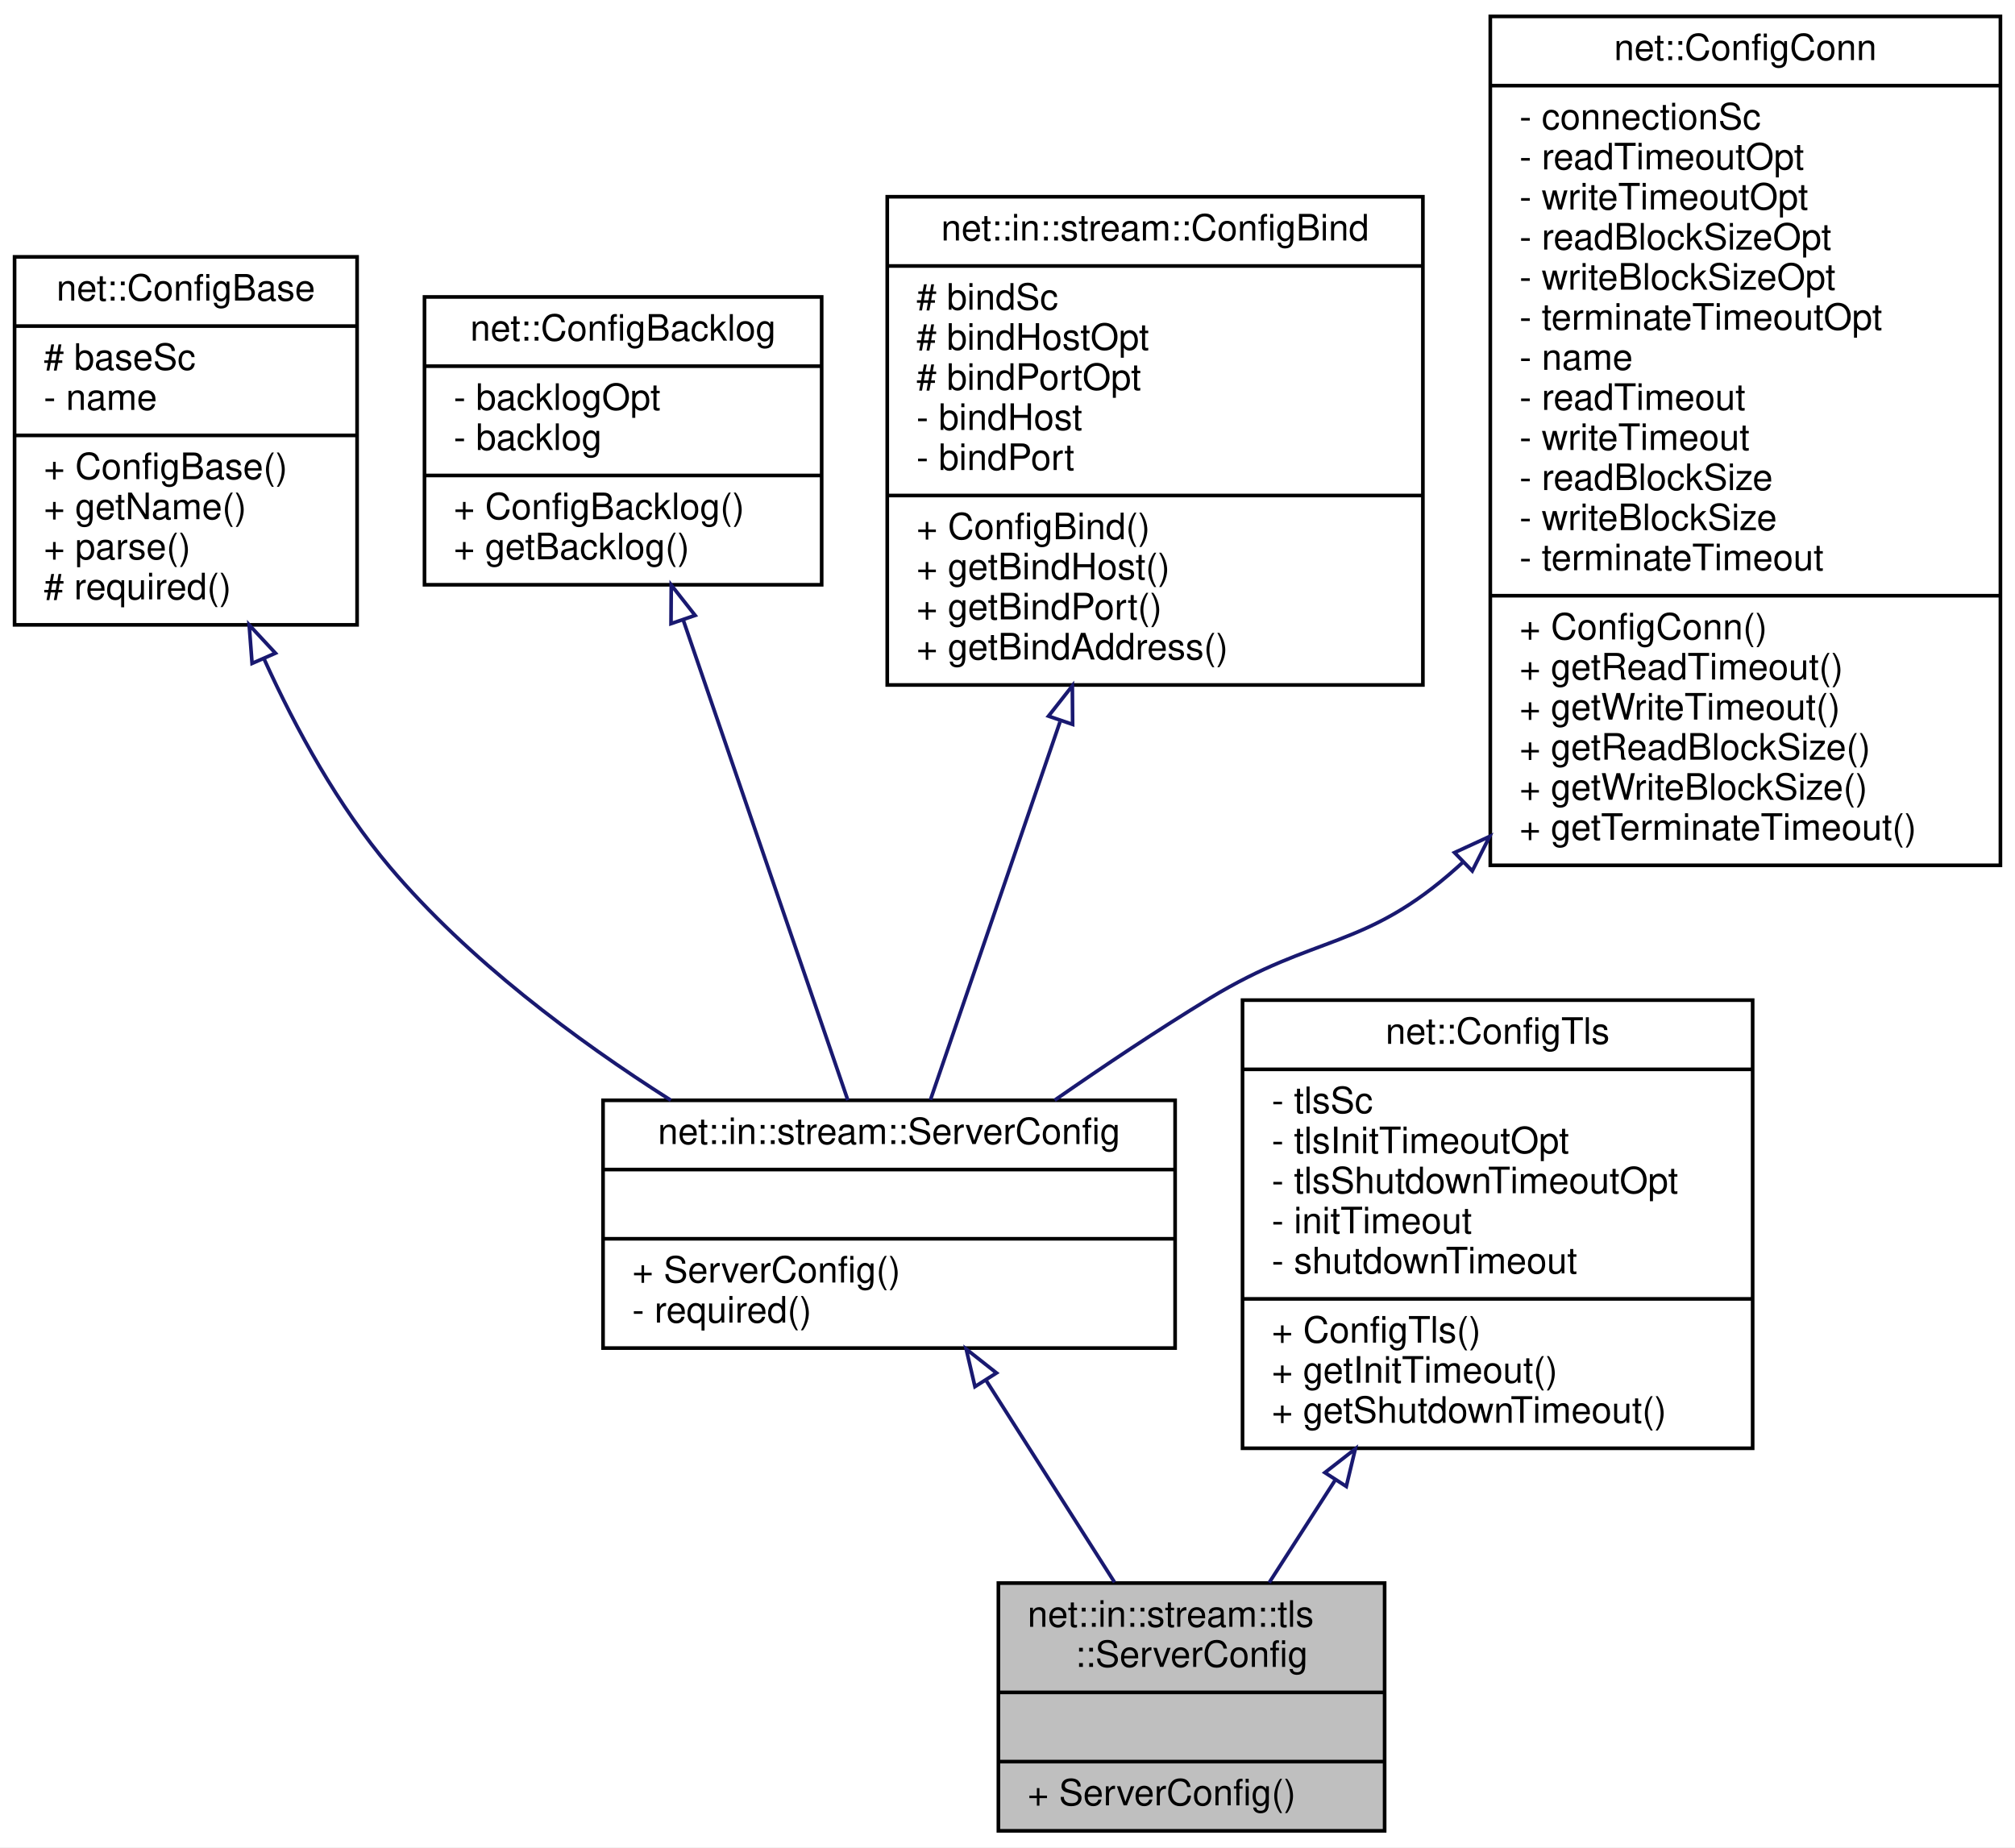
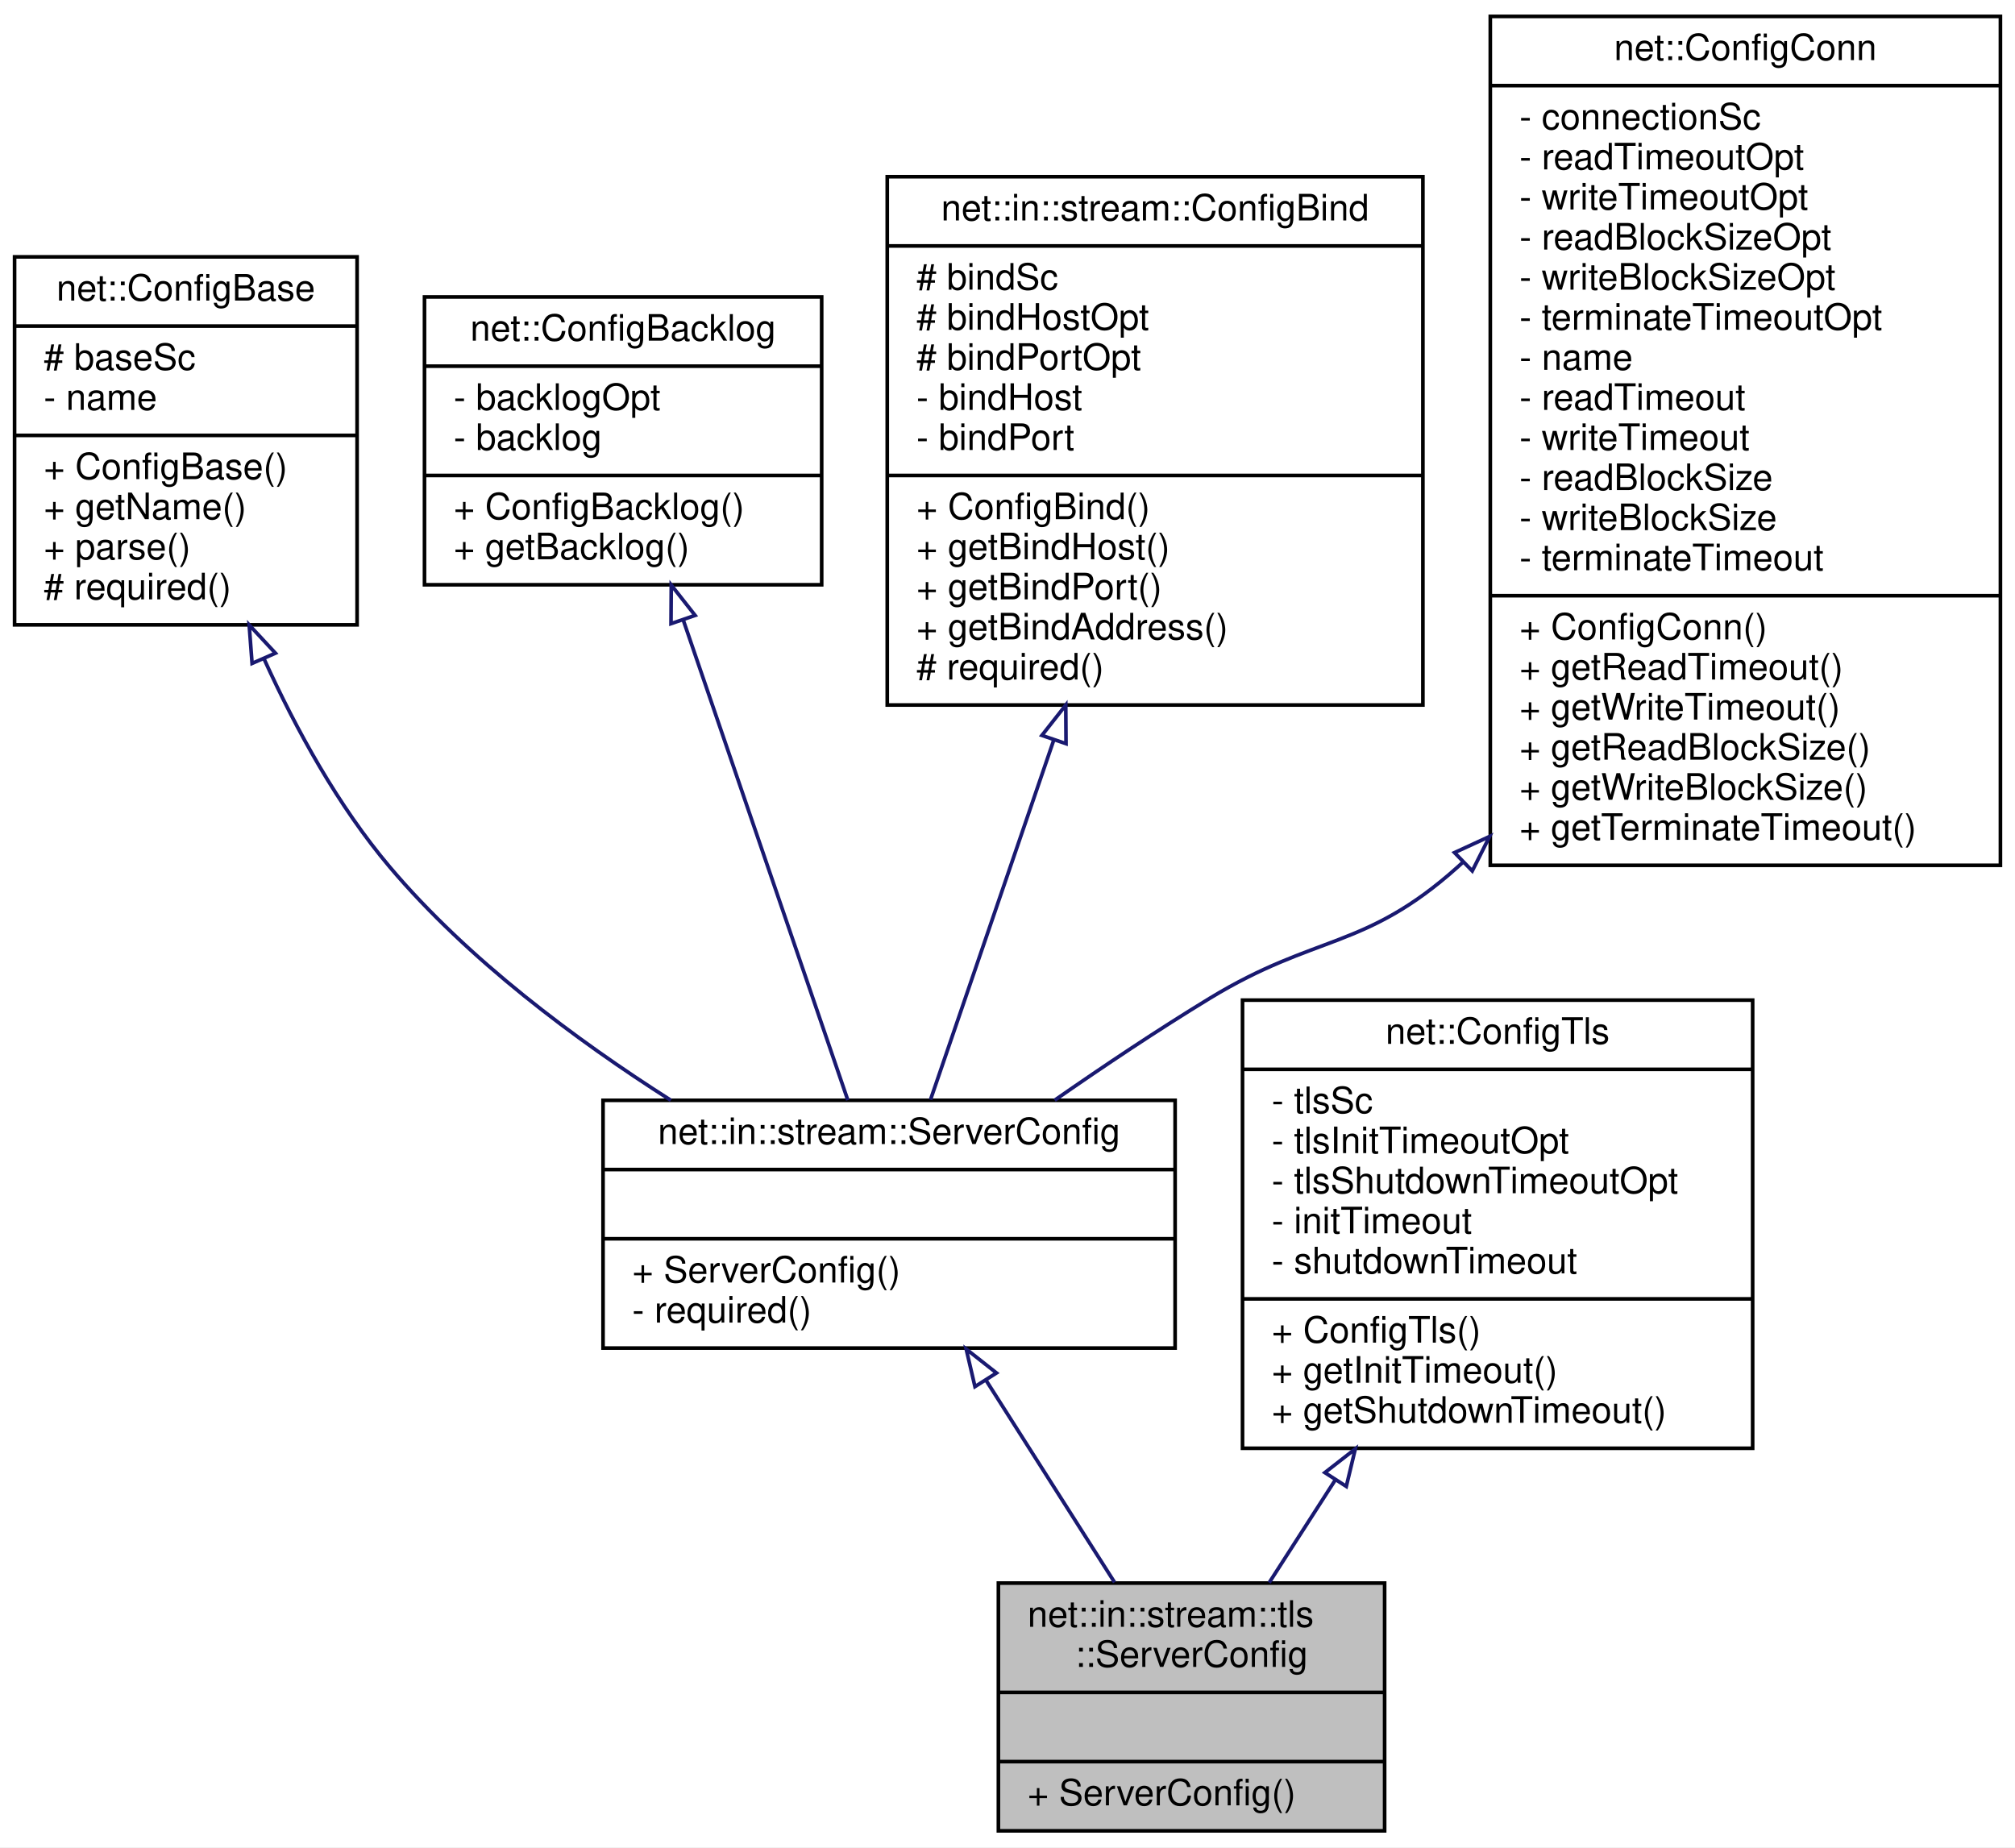
<svg xmlns="http://www.w3.org/2000/svg" xmlns:xlink="http://www.w3.org/1999/xlink" width="553pt" height="507pt" viewBox="0.00 0.00 553.00 507.00">
  <g id="graph0" class="graph" transform="scale(1 1) rotate(0) translate(4 503)">
    <polygon fill="white" stroke="transparent" points="-4,4 -4,-503 549,-503 549,4 -4,4" />
    <g id="node1" class="node">
      <g id="a_node1">
        <a xlink:title=" ">
          <polygon fill="#bfbfbf" stroke="black" points="270,-0.5 270,-68.5 376,-68.5 376,-0.5 270,-0.5" />
          <text text-anchor="start" x="278" y="-56.5" font-family="Helvetica,sans-Serif" font-size="10.00">net::in::stream::tls</text>
          <text text-anchor="middle" x="323" y="-45.5" font-family="Helvetica,sans-Serif" font-size="10.00">::ServerConfig</text>
          <polyline fill="none" stroke="black" points="270,-38.5 376,-38.5 " />
          <text text-anchor="middle" x="323" y="-26.5" font-family="Helvetica,sans-Serif" font-size="10.00"> </text>
          <polyline fill="none" stroke="black" points="270,-19.5 376,-19.5 " />
          <text text-anchor="start" x="278" y="-7.5" font-family="Helvetica,sans-Serif" font-size="10.00">+ ServerConfig()</text>
        </a>
      </g>
    </g>
    <g id="node2" class="node">
      <g id="a_node2">
        <a xlink:href="classnet_1_1in_1_1stream_1_1_server_config.html" target="_top" xlink:title=" ">
          <polygon fill="white" stroke="black" points="161.5,-133 161.5,-201 318.5,-201 318.5,-133 161.5,-133" />
          <text text-anchor="middle" x="240" y="-189" font-family="Helvetica,sans-Serif" font-size="10.00">net::in::stream::ServerConfig</text>
          <polyline fill="none" stroke="black" points="161.5,-182 318.5,-182 " />
          <text text-anchor="middle" x="240" y="-170" font-family="Helvetica,sans-Serif" font-size="10.00"> </text>
          <polyline fill="none" stroke="black" points="161.5,-163 318.5,-163 " />
          <text text-anchor="start" x="169.5" y="-151" font-family="Helvetica,sans-Serif" font-size="10.00">+ ServerConfig()</text>
          <text text-anchor="start" x="169.5" y="-140" font-family="Helvetica,sans-Serif" font-size="10.00">- required()</text>
        </a>
      </g>
    </g>
    <g id="edge1" class="edge">
      <path fill="none" stroke="midnightblue" d="M266.6,-124.17C278.01,-106.23 291.15,-85.57 301.88,-68.71" />
      <polygon fill="none" stroke="midnightblue" points="263.57,-122.42 261.16,-132.73 269.48,-126.17 263.57,-122.42" />
    </g>
    <g id="node3" class="node">
      <g id="a_node3">
        <a xlink:href="classnet_1_1_config_base.html" target="_top" xlink:title=" ">
          <polygon fill="white" stroke="black" points="0,-331.5 0,-432.5 94,-432.5 94,-331.5 0,-331.5" />
          <text text-anchor="middle" x="47" y="-420.5" font-family="Helvetica,sans-Serif" font-size="10.00">net::ConfigBase</text>
          <polyline fill="none" stroke="black" points="0,-413.5 94,-413.5 " />
          <text text-anchor="start" x="8" y="-401.5" font-family="Helvetica,sans-Serif" font-size="10.00"># baseSc</text>
          <text text-anchor="start" x="8" y="-390.5" font-family="Helvetica,sans-Serif" font-size="10.00">- name</text>
          <polyline fill="none" stroke="black" points="0,-383.5 94,-383.5 " />
          <text text-anchor="start" x="8" y="-371.5" font-family="Helvetica,sans-Serif" font-size="10.00">+ ConfigBase()</text>
          <text text-anchor="start" x="8" y="-360.5" font-family="Helvetica,sans-Serif" font-size="10.00">+ getName()</text>
          <text text-anchor="start" x="8" y="-349.5" font-family="Helvetica,sans-Serif" font-size="10.00">+ parse()</text>
          <text text-anchor="start" x="8" y="-338.5" font-family="Helvetica,sans-Serif" font-size="10.00"># required()</text>
        </a>
      </g>
    </g>
    <g id="edge2" class="edge">
      <path fill="none" stroke="midnightblue" d="M68.5,-322.08C77.33,-302.64 88.85,-281.73 103,-265 124.46,-239.64 153.97,-217.63 180.11,-201.01" />
      <polygon fill="none" stroke="midnightblue" points="65.18,-320.92 64.38,-331.49 71.59,-323.73 65.18,-320.92" />
    </g>
    <g id="node4" class="node">
      <g id="a_node4">
        <a xlink:href="classnet_1_1_config_backlog.html" target="_top" xlink:title=" ">
          <polygon fill="white" stroke="black" points="112.5,-342.5 112.5,-421.5 221.5,-421.5 221.5,-342.5 112.5,-342.5" />
          <text text-anchor="middle" x="167" y="-409.5" font-family="Helvetica,sans-Serif" font-size="10.00">net::ConfigBacklog</text>
          <polyline fill="none" stroke="black" points="112.5,-402.5 221.5,-402.5 " />
          <text text-anchor="start" x="120.5" y="-390.5" font-family="Helvetica,sans-Serif" font-size="10.00">- backlogOpt</text>
          <text text-anchor="start" x="120.5" y="-379.5" font-family="Helvetica,sans-Serif" font-size="10.00">- backlog</text>
          <polyline fill="none" stroke="black" points="112.5,-372.5 221.5,-372.5 " />
          <text text-anchor="start" x="120.5" y="-360.5" font-family="Helvetica,sans-Serif" font-size="10.00">+ ConfigBacklog()</text>
          <text text-anchor="start" x="120.5" y="-349.5" font-family="Helvetica,sans-Serif" font-size="10.00">+ getBacklog()</text>
        </a>
      </g>
    </g>
    <g id="edge3" class="edge">
      <path fill="none" stroke="midnightblue" d="M183.51,-332.83C197.3,-292.6 216.58,-236.33 228.68,-201.04" />
      <polygon fill="none" stroke="midnightblue" points="180.15,-331.83 180.22,-342.43 186.77,-334.1 180.15,-331.83" />
    </g>
    <g id="node5" class="node">
      <g id="a_node5">
        <a xlink:href="classnet_1_1in_1_1stream_1_1_config_bind.html" target="_top" xlink:title=" ">
-           <polygon fill="white" stroke="black" points="239.5,-315 239.5,-449 386.5,-449 386.5,-315 239.5,-315" />
-           <text text-anchor="middle" x="313" y="-437" font-family="Helvetica,sans-Serif" font-size="10.00">net::in::stream::ConfigBind</text>
-           <polyline fill="none" stroke="black" points="239.5,-430 386.5,-430 " />
-           <text text-anchor="start" x="247.5" y="-418" font-family="Helvetica,sans-Serif" font-size="10.00"># bindSc</text>
-           <text text-anchor="start" x="247.5" y="-407" font-family="Helvetica,sans-Serif" font-size="10.00"># bindHostOpt</text>
-           <text text-anchor="start" x="247.5" y="-396" font-family="Helvetica,sans-Serif" font-size="10.00"># bindPortOpt</text>
-           <text text-anchor="start" x="247.5" y="-385" font-family="Helvetica,sans-Serif" font-size="10.00">- bindHost</text>
-           <text text-anchor="start" x="247.5" y="-374" font-family="Helvetica,sans-Serif" font-size="10.00">- bindPort</text>
-           <polyline fill="none" stroke="black" points="239.5,-367 386.5,-367 " />
-           <text text-anchor="start" x="247.5" y="-355" font-family="Helvetica,sans-Serif" font-size="10.00">+ ConfigBind()</text>
-           <text text-anchor="start" x="247.5" y="-344" font-family="Helvetica,sans-Serif" font-size="10.00">+ getBindHost()</text>
-           <text text-anchor="start" x="247.5" y="-333" font-family="Helvetica,sans-Serif" font-size="10.00">+ getBindPort()</text>
-           <text text-anchor="start" x="247.5" y="-322" font-family="Helvetica,sans-Serif" font-size="10.00">+ getBindAddress()</text>
+           <polygon fill="white" stroke="black" points="239.5,-309.5 239.5,-454.5 386.5,-454.5 386.5,-309.5 239.5,-309.5" />
+           <text text-anchor="middle" x="313" y="-442.5" font-family="Helvetica,sans-Serif" font-size="10.00">net::in::stream::ConfigBind</text>
+           <polyline fill="none" stroke="black" points="239.5,-435.5 386.5,-435.5 " />
+           <text text-anchor="start" x="247.5" y="-423.5" font-family="Helvetica,sans-Serif" font-size="10.00"># bindSc</text>
+           <text text-anchor="start" x="247.5" y="-412.5" font-family="Helvetica,sans-Serif" font-size="10.00"># bindHostOpt</text>
+           <text text-anchor="start" x="247.5" y="-401.5" font-family="Helvetica,sans-Serif" font-size="10.00"># bindPortOpt</text>
+           <text text-anchor="start" x="247.5" y="-390.5" font-family="Helvetica,sans-Serif" font-size="10.00">- bindHost</text>
+           <text text-anchor="start" x="247.5" y="-379.5" font-family="Helvetica,sans-Serif" font-size="10.00">- bindPort</text>
+           <polyline fill="none" stroke="black" points="239.5,-372.5 386.5,-372.5 " />
+           <text text-anchor="start" x="247.5" y="-360.5" font-family="Helvetica,sans-Serif" font-size="10.00">+ ConfigBind()</text>
+           <text text-anchor="start" x="247.5" y="-349.5" font-family="Helvetica,sans-Serif" font-size="10.00">+ getBindHost()</text>
+           <text text-anchor="start" x="247.5" y="-338.5" font-family="Helvetica,sans-Serif" font-size="10.00">+ getBindPort()</text>
+           <text text-anchor="start" x="247.5" y="-327.5" font-family="Helvetica,sans-Serif" font-size="10.00">+ getBindAddress()</text>
+           <text text-anchor="start" x="247.5" y="-316.5" font-family="Helvetica,sans-Serif" font-size="10.00"># required()</text>
        </a>
      </g>
    </g>
    <g id="edge4" class="edge">
-       <path fill="none" stroke="midnightblue" d="M286.91,-304.88C274.72,-269.31 260.83,-228.79 251.35,-201.13" />
-       <polygon fill="none" stroke="midnightblue" points="283.75,-306.45 290.3,-314.77 290.37,-304.18 283.75,-306.45" />
+       <path fill="none" stroke="midnightblue" d="M285.21,-299.92C273.45,-265.6 260.41,-227.55 251.37,-201.17" />
+       <polygon fill="none" stroke="midnightblue" points="281.94,-301.16 288.49,-309.48 288.56,-298.89 281.94,-301.16" />
    </g>
    <g id="node6" class="node">
      <g id="a_node6">
        <a xlink:href="classnet_1_1_config_conn.html" target="_top" xlink:title=" ">
          <polygon fill="white" stroke="black" points="405,-265.5 405,-498.5 545,-498.5 545,-265.5 405,-265.5" />
          <text text-anchor="middle" x="475" y="-486.5" font-family="Helvetica,sans-Serif" font-size="10.00">net::ConfigConn</text>
          <polyline fill="none" stroke="black" points="405,-479.5 545,-479.5 " />
          <text text-anchor="start" x="413" y="-467.5" font-family="Helvetica,sans-Serif" font-size="10.00">- connectionSc</text>
          <text text-anchor="start" x="413" y="-456.5" font-family="Helvetica,sans-Serif" font-size="10.00">- readTimeoutOpt</text>
          <text text-anchor="start" x="413" y="-445.5" font-family="Helvetica,sans-Serif" font-size="10.00">- writeTimeoutOpt</text>
          <text text-anchor="start" x="413" y="-434.5" font-family="Helvetica,sans-Serif" font-size="10.00">- readBlockSizeOpt</text>
          <text text-anchor="start" x="413" y="-423.5" font-family="Helvetica,sans-Serif" font-size="10.00">- writeBlockSizeOpt</text>
          <text text-anchor="start" x="413" y="-412.5" font-family="Helvetica,sans-Serif" font-size="10.00">- terminateTimeoutOpt</text>
          <text text-anchor="start" x="413" y="-401.5" font-family="Helvetica,sans-Serif" font-size="10.00">- name</text>
          <text text-anchor="start" x="413" y="-390.5" font-family="Helvetica,sans-Serif" font-size="10.00">- readTimeout</text>
          <text text-anchor="start" x="413" y="-379.5" font-family="Helvetica,sans-Serif" font-size="10.00">- writeTimeout</text>
          <text text-anchor="start" x="413" y="-368.5" font-family="Helvetica,sans-Serif" font-size="10.00">- readBlockSize</text>
          <text text-anchor="start" x="413" y="-357.5" font-family="Helvetica,sans-Serif" font-size="10.00">- writeBlockSize</text>
          <text text-anchor="start" x="413" y="-346.5" font-family="Helvetica,sans-Serif" font-size="10.00">- terminateTimeout</text>
          <polyline fill="none" stroke="black" points="405,-339.5 545,-339.5 " />
          <text text-anchor="start" x="413" y="-327.5" font-family="Helvetica,sans-Serif" font-size="10.00">+ ConfigConn()</text>
          <text text-anchor="start" x="413" y="-316.5" font-family="Helvetica,sans-Serif" font-size="10.00">+ getReadTimeout()</text>
          <text text-anchor="start" x="413" y="-305.5" font-family="Helvetica,sans-Serif" font-size="10.00">+ getWriteTimeout()</text>
          <text text-anchor="start" x="413" y="-294.5" font-family="Helvetica,sans-Serif" font-size="10.00">+ getReadBlockSize()</text>
          <text text-anchor="start" x="413" y="-283.5" font-family="Helvetica,sans-Serif" font-size="10.00">+ getWriteBlockSize()</text>
          <text text-anchor="start" x="413" y="-272.5" font-family="Helvetica,sans-Serif" font-size="10.00">+ getTerminateTimeout()</text>
        </a>
      </g>
    </g>
    <g id="edge5" class="edge">
      <path fill="none" stroke="midnightblue" d="M397.4,-266.27C396.93,-265.84 396.47,-265.42 396,-265 370.52,-242.2 357.22,-246.77 328,-229 313.87,-220.4 298.92,-210.41 285.44,-201.03" />
      <polygon fill="none" stroke="midnightblue" points="395.18,-268.99 404.81,-273.42 400.05,-263.96 395.18,-268.99" />
    </g>
    <g id="node7" class="node">
      <g id="a_node7">
        <a xlink:href="classnet_1_1_config_tls.html" target="_top" xlink:title=" ">
          <polygon fill="white" stroke="black" points="337,-105.5 337,-228.5 477,-228.5 477,-105.5 337,-105.5" />
          <text text-anchor="middle" x="407" y="-216.5" font-family="Helvetica,sans-Serif" font-size="10.00">net::ConfigTls</text>
          <polyline fill="none" stroke="black" points="337,-209.5 477,-209.5 " />
          <text text-anchor="start" x="345" y="-197.5" font-family="Helvetica,sans-Serif" font-size="10.00">- tlsSc</text>
          <text text-anchor="start" x="345" y="-186.5" font-family="Helvetica,sans-Serif" font-size="10.00">- tlsInitTimeoutOpt</text>
          <text text-anchor="start" x="345" y="-175.5" font-family="Helvetica,sans-Serif" font-size="10.00">- tlsShutdownTimeoutOpt</text>
          <text text-anchor="start" x="345" y="-164.5" font-family="Helvetica,sans-Serif" font-size="10.00">- initTimeout</text>
          <text text-anchor="start" x="345" y="-153.5" font-family="Helvetica,sans-Serif" font-size="10.00">- shutdownTimeout</text>
          <polyline fill="none" stroke="black" points="337,-146.5 477,-146.5 " />
          <text text-anchor="start" x="345" y="-134.5" font-family="Helvetica,sans-Serif" font-size="10.00">+ ConfigTls()</text>
          <text text-anchor="start" x="345" y="-123.5" font-family="Helvetica,sans-Serif" font-size="10.00">+ getInitTimeout()</text>
          <text text-anchor="start" x="345" y="-112.5" font-family="Helvetica,sans-Serif" font-size="10.00">+ getShutdownTimeout()</text>
        </a>
      </g>
    </g>
    <g id="edge6" class="edge">
      <path fill="none" stroke="midnightblue" d="M362.41,-96.73C356.11,-86.94 349.89,-77.27 344.32,-68.62" />
      <polygon fill="none" stroke="midnightblue" points="359.6,-98.82 367.95,-105.33 365.48,-95.03 359.6,-98.82" />
    </g>
  </g>
</svg>
